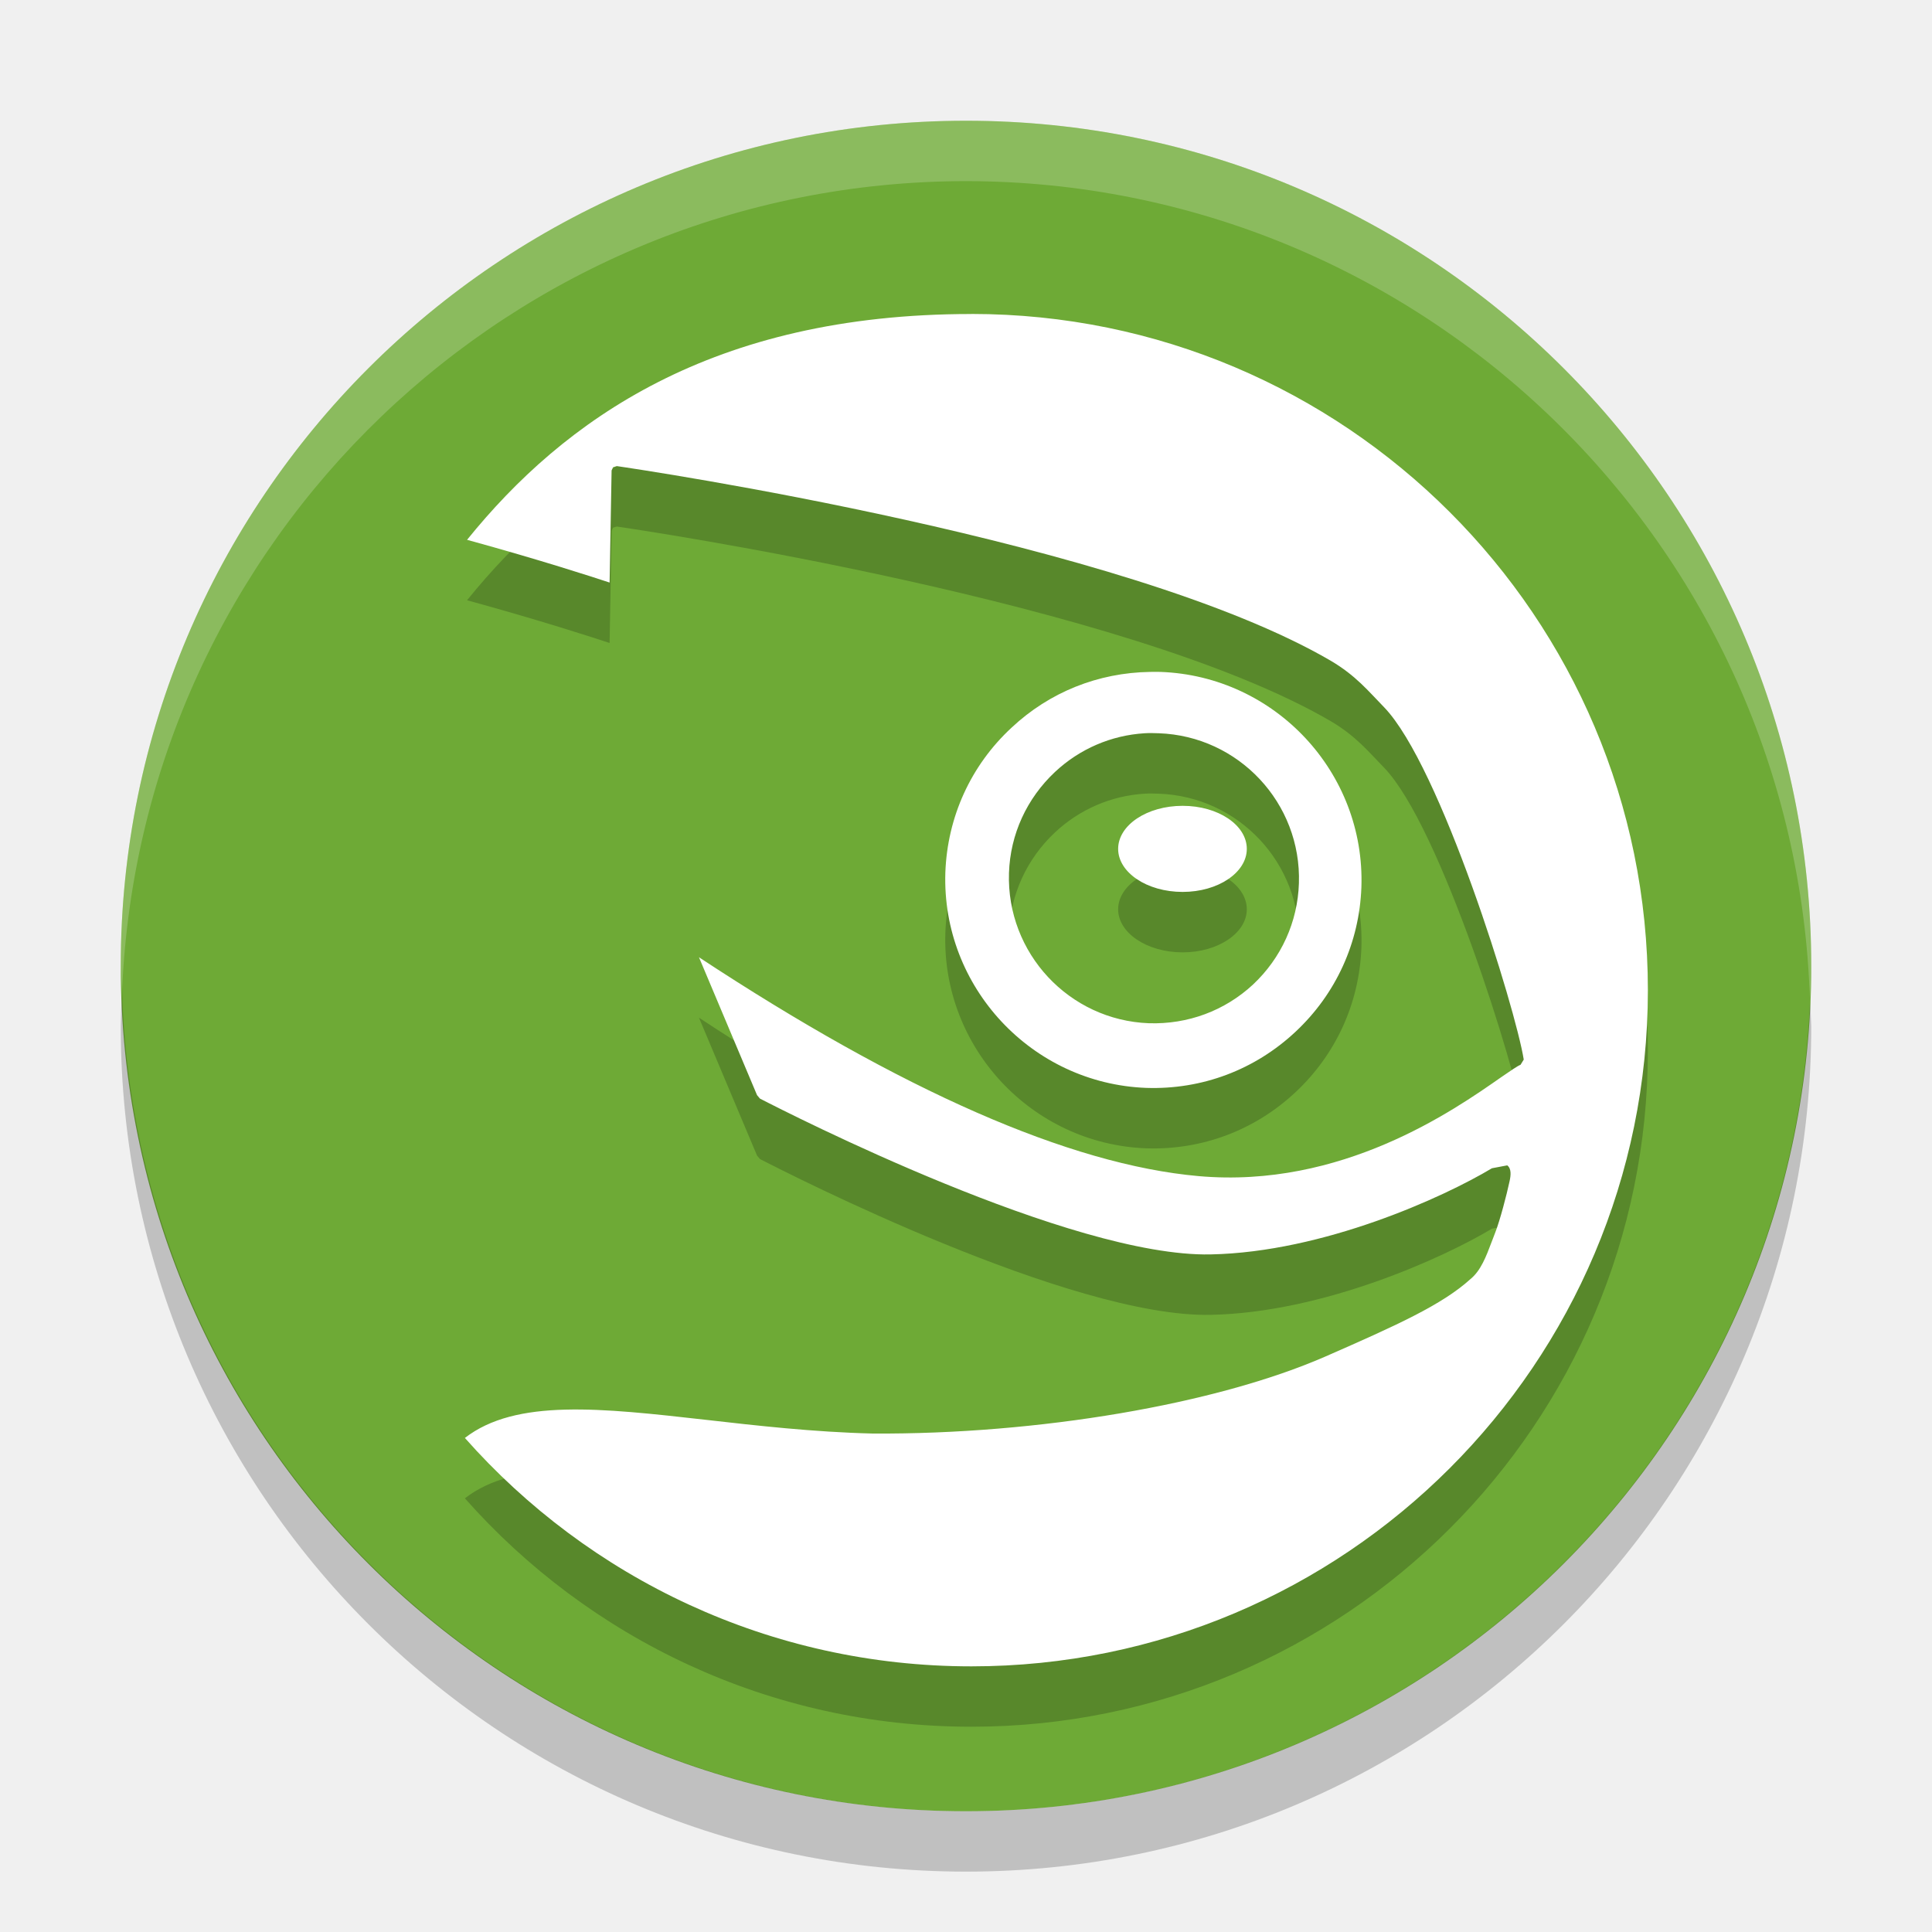
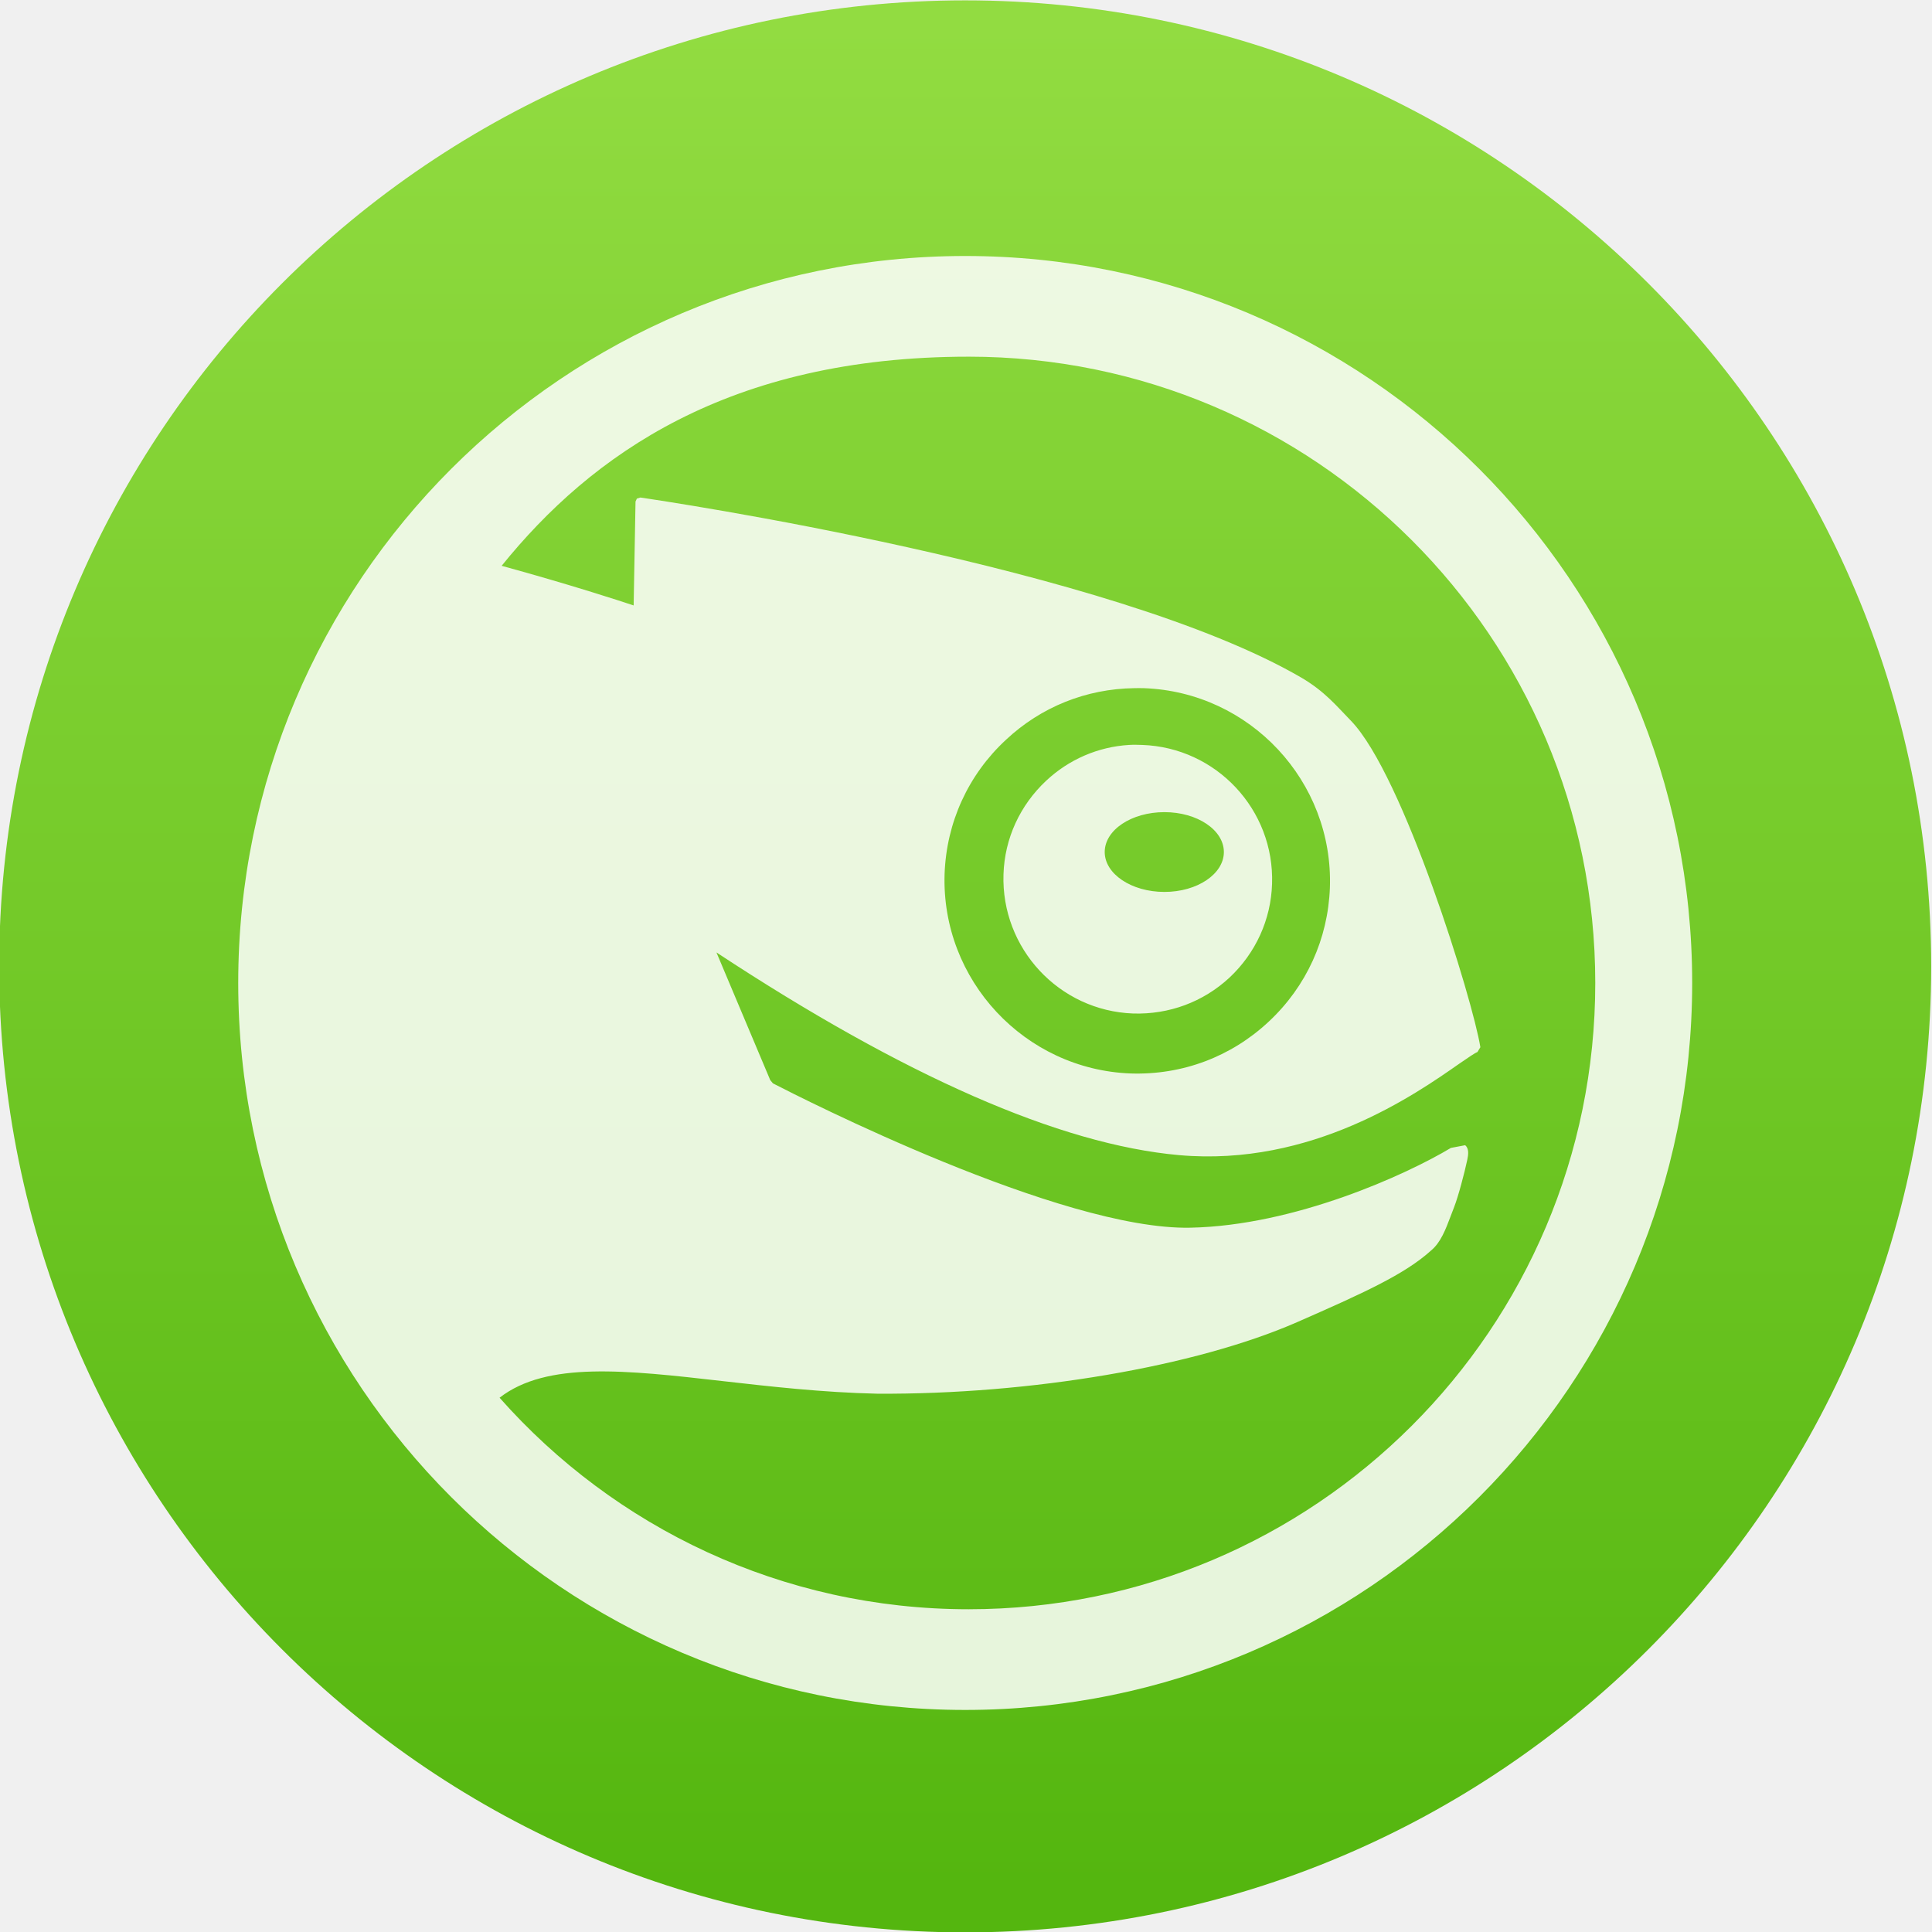
- <svg xmlns="http://www.w3.org/2000/svg" width="32" height="32" version="1">
-   <path style="fill:#6eaa36" d="M 16,2 C 8.268,2 2,8.268 2,16 2,23.732 8.268,30 16,30 c 7.731,0 14,-6.268 14,-14 0,-7.732 -6.269,-14 -14,-14 z" />
-   <path style="opacity:0.2" d="m 16.087,6.202 c -4.295,0 -6.75,1.759 -8.351,3.74 1.227,0.337 2.085,0.617 2.361,0.708 0.003,-0.186 0.033,-1.857 0.033,-1.857 l 0.024,-0.053 0.062,-0.019 c 0.378,0.055 8.43,1.245 11.822,3.222 0.42,0.247 0.626,0.505 0.886,0.771 0.937,0.969 2.182,5.003 2.314,5.837 l -0.053,0.086 c -0.048,0.018 -0.167,0.1 -0.321,0.206 -0.791,0.553 -2.642,1.848 -5.013,1.638 -2.133,-0.19 -4.916,-1.414 -8.274,-3.625 0.148,0.349 0.846,2.006 0.962,2.284 l 0.048,0.057 c 0.486,0.251 5.151,2.629 7.465,2.581 1.868,-0.037 3.861,-0.948 4.659,-1.427 l 0.254,-0.048 c 0.071,0.056 0.06,0.164 0.038,0.264 -0.049,0.229 -0.159,0.648 -0.235,0.843 l -0.062,0.162 c -0.091,0.241 -0.179,0.474 -0.349,0.613 -0.471,0.428 -1.224,0.767 -2.399,1.282 -1.818,0.795 -4.765,1.294 -7.503,1.278 C 13.477,24.722 12.527,24.614 11.694,24.519 9.956,24.322 8.544,24.162 7.7,24.817 9.752,27.136 12.749,28.6 16.089,28.6 c 6.185,0 11.205,-5.014 11.205,-11.2 0,-6.185 -5.019,-11.2 -11.205,-11.2 l -0.001,0 z m 2.961,5.928 c -0.857,0.013 -1.664,0.333 -2.294,0.924 -0.675,0.625 -1.063,1.48 -1.096,2.399 -0.062,1.896 1.431,3.496 3.328,3.567 0.924,0.03 1.798,-0.299 2.471,-0.929 0.671,-0.627 1.058,-1.476 1.092,-2.394 0.065,-1.899 -1.427,-3.499 -3.328,-3.567 -0.058,-0.002 -0.116,-8.45e-4 -0.173,0 z m -0.091,1.016 c 0.079,-0.005 0.155,-0.003 0.235,0 1.325,0.046 2.366,1.157 2.322,2.485 -0.02,0.639 -0.292,1.238 -0.76,1.677 -0.47,0.436 -1.081,0.661 -1.724,0.641 -1.324,-0.049 -2.362,-1.164 -2.318,-2.49 0.021,-0.641 0.296,-1.235 0.762,-1.672 0.409,-0.383 0.931,-0.607 1.484,-0.641 z m 0.631,1.202 c -0.59,0 -1.068,0.32 -1.068,0.713 0,0.391 0.477,0.713 1.068,0.713 0.589,0 1.063,-0.322 1.063,-0.713 0,-0.394 -0.474,-0.713 -1.063,-0.713 z" />
-   <path style="fill:#ffffff" d="m 16.087,5.201 c -4.295,0 -6.75,1.759 -8.351,3.74 1.227,0.337 2.085,0.617 2.361,0.708 0.003,-0.186 0.033,-1.857 0.033,-1.857 l 0.024,-0.053 0.062,-0.019 c 0.378,0.055 8.43,1.245 11.822,3.222 0.42,0.247 0.626,0.505 0.886,0.771 0.937,0.969 2.182,5.003 2.314,5.837 l -0.053,0.086 c -0.048,0.018 -0.167,0.1 -0.321,0.206 -0.791,0.553 -2.642,1.848 -5.013,1.638 -2.133,-0.19 -4.916,-1.414 -8.274,-3.625 0.148,0.349 0.846,2.006 0.962,2.284 l 0.048,0.057 c 0.486,0.251 5.151,2.629 7.465,2.581 1.868,-0.037 3.861,-0.948 4.659,-1.427 l 0.254,-0.048 c 0.071,0.056 0.06,0.164 0.038,0.264 -0.049,0.229 -0.159,0.648 -0.235,0.843 l -0.062,0.162 c -0.091,0.241 -0.179,0.474 -0.349,0.613 -0.471,0.428 -1.224,0.767 -2.399,1.282 -1.818,0.795 -4.765,1.294 -7.503,1.278 -0.979,-0.024 -1.928,-0.132 -2.761,-0.227 C 9.956,23.321 8.544,23.162 7.7,23.817 9.752,26.136 12.749,27.6 16.089,27.6 c 6.185,0 11.205,-5.014 11.205,-11.2 0,-6.185 -5.019,-11.2 -11.205,-11.2 l -0.001,0 z M 19.048,11.129 c -0.857,0.013 -1.664,0.333 -2.294,0.924 -0.675,0.625 -1.063,1.48 -1.096,2.399 -0.062,1.896 1.431,3.496 3.328,3.567 0.924,0.03 1.798,-0.299 2.471,-0.929 0.671,-0.627 1.058,-1.476 1.092,-2.394 0.065,-1.899 -1.427,-3.499 -3.328,-3.567 -0.058,-0.002 -0.116,-8.45e-4 -0.173,0 z m -0.091,1.016 c 0.079,-0.005 0.155,-0.003 0.235,0 1.325,0.046 2.366,1.157 2.322,2.485 -0.02,0.639 -0.292,1.238 -0.76,1.677 -0.47,0.436 -1.081,0.661 -1.724,0.641 -1.324,-0.049 -2.362,-1.164 -2.318,-2.49 0.021,-0.641 0.296,-1.235 0.762,-1.672 0.409,-0.383 0.931,-0.607 1.484,-0.641 z m 0.631,1.202 c -0.59,0 -1.068,0.32 -1.068,0.713 0,0.391 0.477,0.713 1.068,0.713 0.589,0 1.063,-0.322 1.063,-0.713 0,-0.394 -0.474,-0.713 -1.063,-0.713 z" />
-   <path style="opacity:0.2" d="M 2.022,16.414 A 14,14 0 0 0 2,17 14,14 0 0 0 16,31 14,14 0 0 0 30,17 14,14 0 0 0 29.979,16.586 14,14 0 0 1 16,30 14,14 0 0 1 2.022,16.414 Z" />
-   <path style="opacity:0.2;fill:#ffffff" d="M 16,2 A 14,14 0 0 0 2,16 14,14 0 0 0 2.022,16.414 14,14 0 0 1 16,3 14,14 0 0 1 29.979,16.586 14,14 0 0 0 30,16 14,14 0 0 0 16,2 Z" />
+ <svg xmlns="http://www.w3.org/2000/svg" xmlns:xlink="http://www.w3.org/1999/xlink" height="48" width="48">
+   <linearGradient id="a" gradientUnits="userSpaceOnUse" x1="399.571" x2="399.571" y1="545.798" y2="517.798">
+     <stop offset="0" stop-color="#3889e9" />
+     <stop offset="1" stop-color="#5ea5fb" />
+   </linearGradient>
+   <linearGradient id="b" gradientUnits="userSpaceOnUse" x1="399.994" x2="399.994" y1="545.139" y2="518.139">
+     <stop offset="0" stop-color="#54b60f" />
+     <stop offset="1" stop-color="#92dc41" />
+   </linearGradient>
+   <linearGradient gradientUnits="userSpaceOnUse" x1="25.425" x2="23.119" xlink:href="#c" y1="1043.017" y2="1015.555" />
+   <linearGradient id="c">
+     <stop offset="0" stop-color="#dfe2e3" />
+     <stop offset="1" stop-color="#fdfdfe" />
+   </linearGradient>
+   <linearGradient gradientUnits="userSpaceOnUse" x1="-533.216" x2="-523.597" xlink:href="#c" y1="554.585" y2="367.841" />
+   <g stroke-width="1.3" transform="matrix(1.714291 0 0 1.714291 -662.7158 -887.6473)">
+     <circle cx="400.571" cy="531.798" fill="url(#b)" r="14" />
+     <circle cx="400.571" cy="531.798" fill="url(#a)" r="0" />
+   </g>
+   <path d="m-529.048 334.712c-65.008 0-117.714 52.701-117.714 117.714 0 65.014 52.707 117.714 117.714 117.714s117.714-52.701 117.714-117.714c0-65.014-52.707-117.714-117.714-117.714zm.564 16.302c56.011 0 101.458 45.407 101.458 101.411 0 56.011-45.45 101.411-101.458 101.411-30.244 0-57.383-13.255-75.961-34.252 7.639-5.929 20.42-4.482 36.159-2.688 7.543.858 16.142 1.84 25.017 2.038 24.795.144 51.474-4.381 67.939-11.576 10.646-4.669 17.461-7.743 21.722-11.62 1.536-1.26 2.343-3.365 3.165-5.55l.564-1.474c.69-1.764 1.68-5.561 2.124-7.631.198-.906.295-1.881-.347-2.385l-2.298.434c-7.225 4.333-25.276 12.584-42.186 12.92-20.955.438-63.189-21.095-67.592-23.369l-.434-.52c-1.056-2.52-7.377-17.525-8.715-20.681 30.4 20.018 55.604 31.099 74.919 32.821 21.477 1.908 38.23-9.817 45.395-14.828 1.398-.954 2.467-1.702 2.905-1.864l.477-.78c-1.195-7.551-12.46-44.078-20.947-52.854-2.354-2.407-4.22-4.744-8.022-6.98-30.712-17.898-103.63-28.681-107.049-29.175l-.564.173-.217.477s-.274 15.142-.304 16.823c-2.502-.828-10.262-3.368-21.375-6.417 14.501-17.943 36.723-33.862 75.614-33.862zm26.795 53.676c.517-.008 1.04-.017 1.561 0 17.205.618 30.721 15.109 30.133 32.301-.306 8.317-3.813 16.002-9.886 21.678-6.091 5.707-14.007 8.681-22.372 8.411-17.175-.642-30.691-15.133-30.133-32.301.294-8.329 3.82-16.063 9.929-21.722 5.705-5.35 13.006-8.251 20.768-8.368zm-.824 9.192c-5.011.305-9.739 2.339-13.441 5.81-4.219 3.961-6.708 9.323-6.894 15.132-.396 12.002 8.995 22.101 20.985 22.546 5.827.18 11.354-1.861 15.608-5.81 4.243-3.979 6.714-9.39 6.894-15.175.402-12.02-9.032-22.082-21.028-22.502-.726-.027-1.409-.043-2.125 0zm5.723 10.883c5.329 0 9.626 2.896 9.626 6.46 0 3.546-4.297 6.46-9.626 6.46-5.347 0-9.668-2.92-9.668-6.46 0-3.565 4.322-6.46 9.668-6.46z" fill="#fff" fill-opacity=".85" transform="matrix(.1534358 0 0 .1534358 105.1551 -44.99672)" />
</svg>
